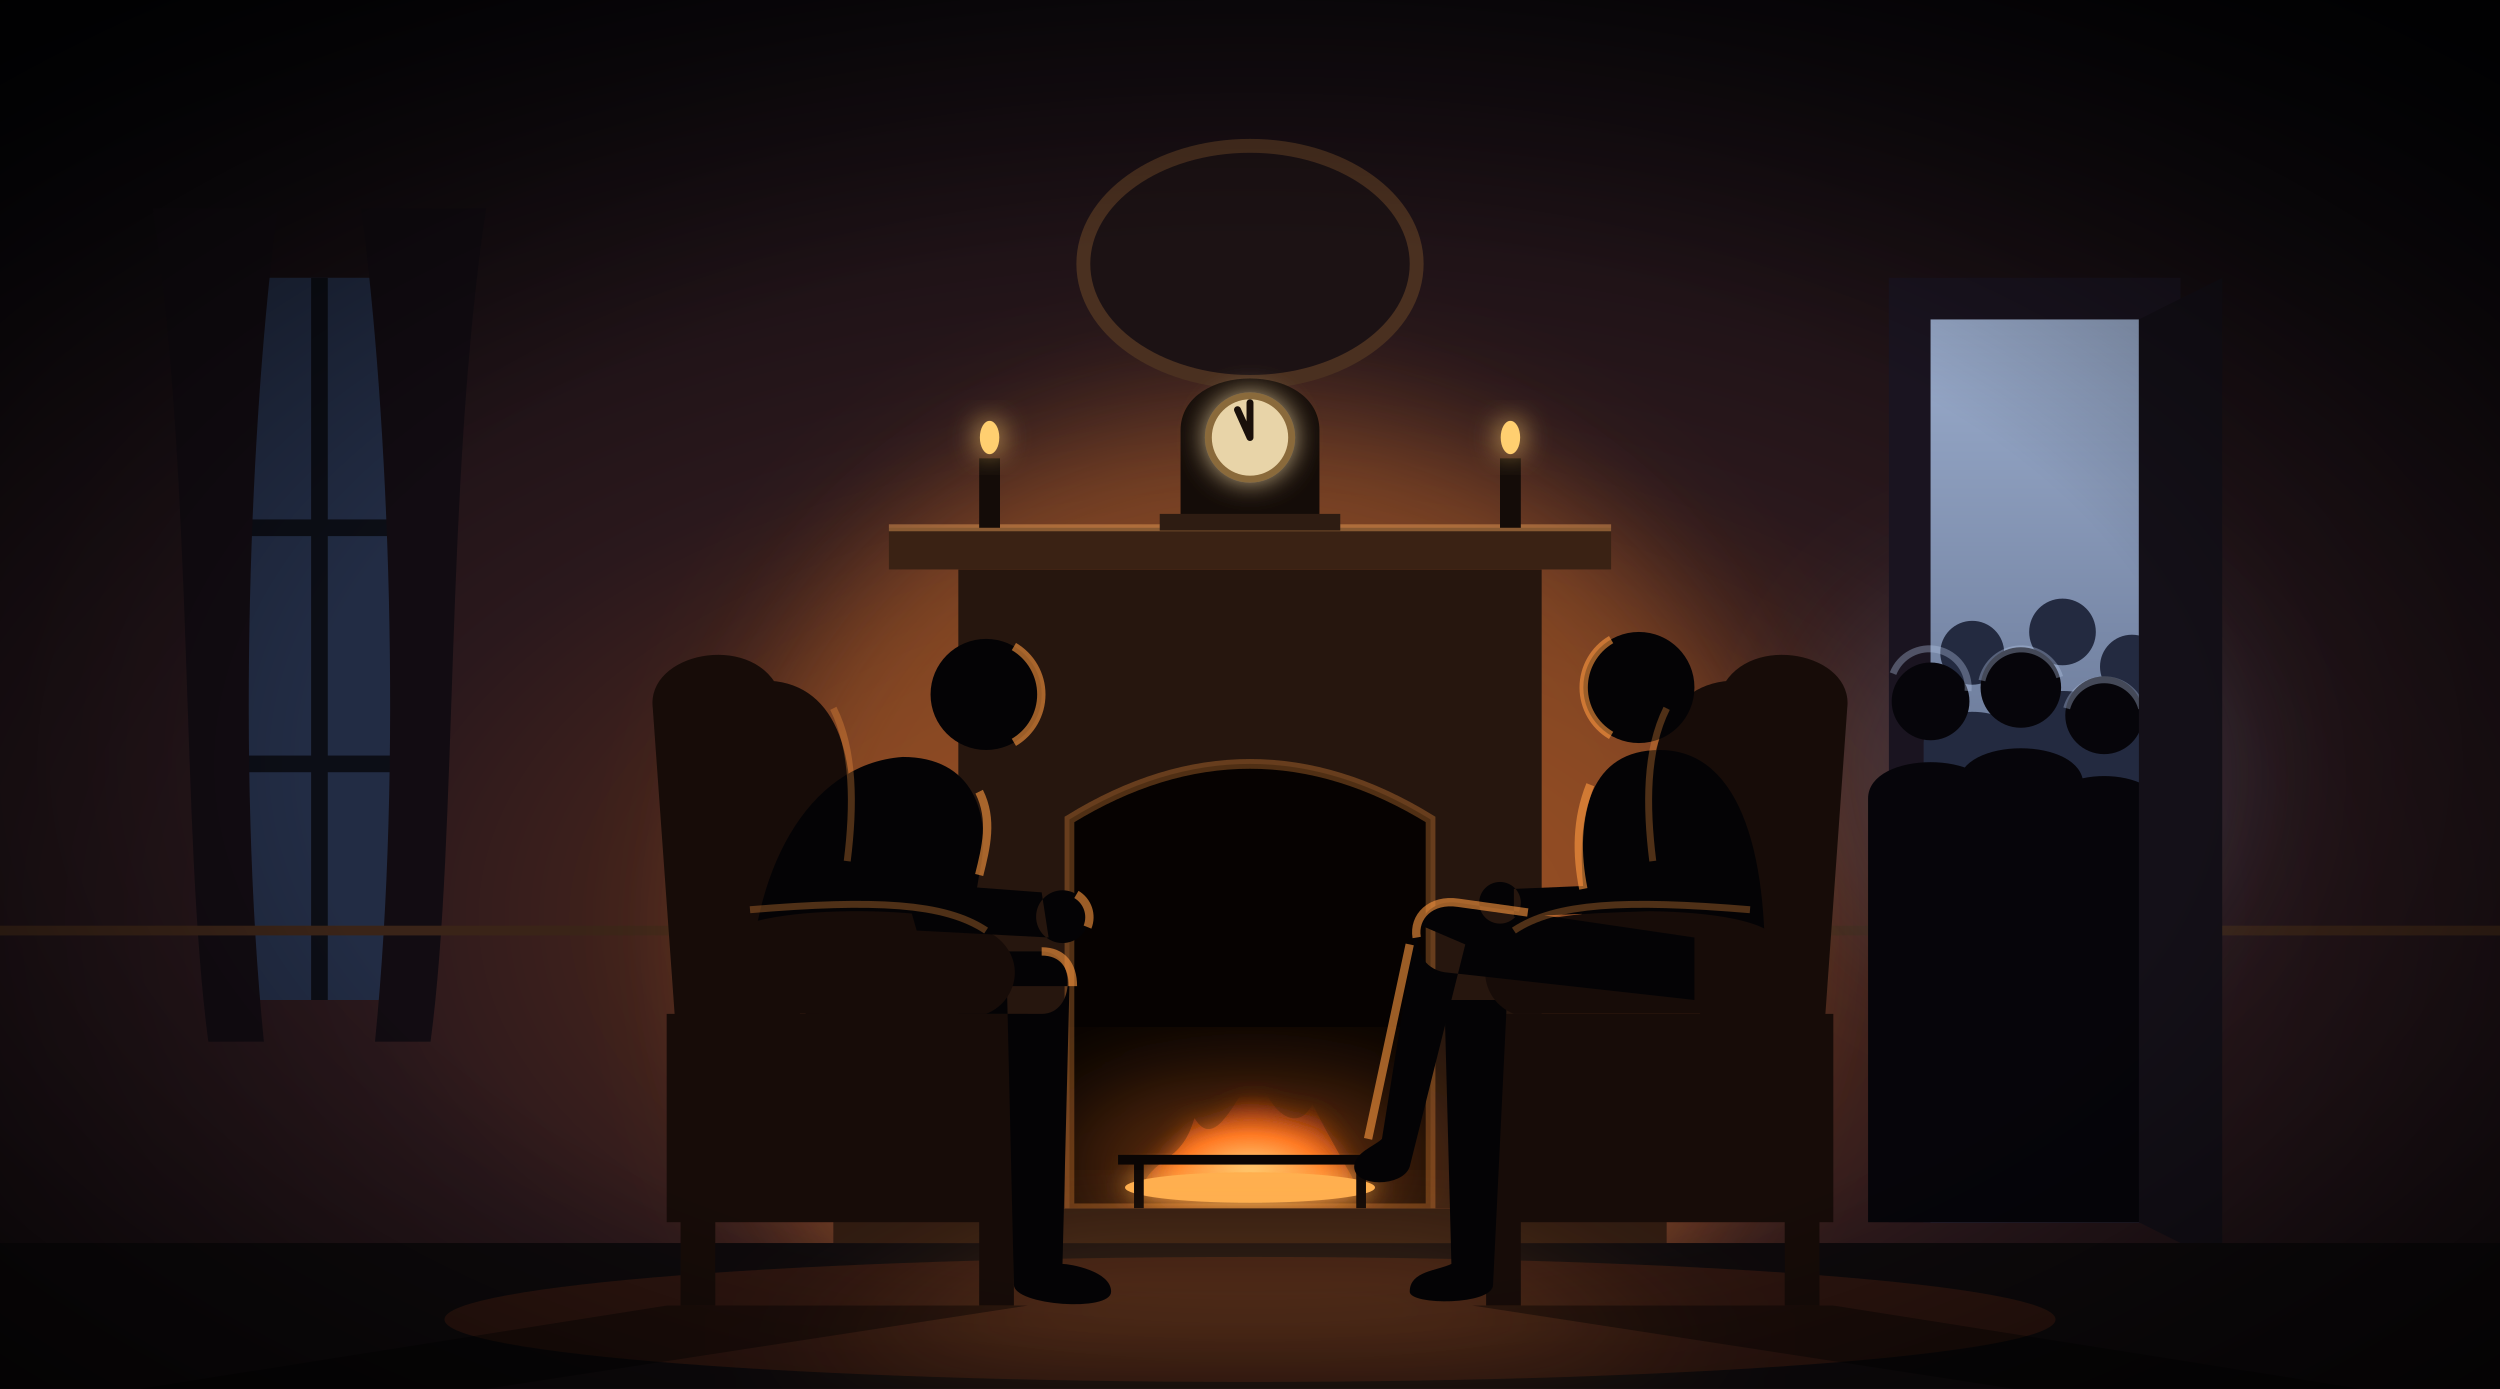
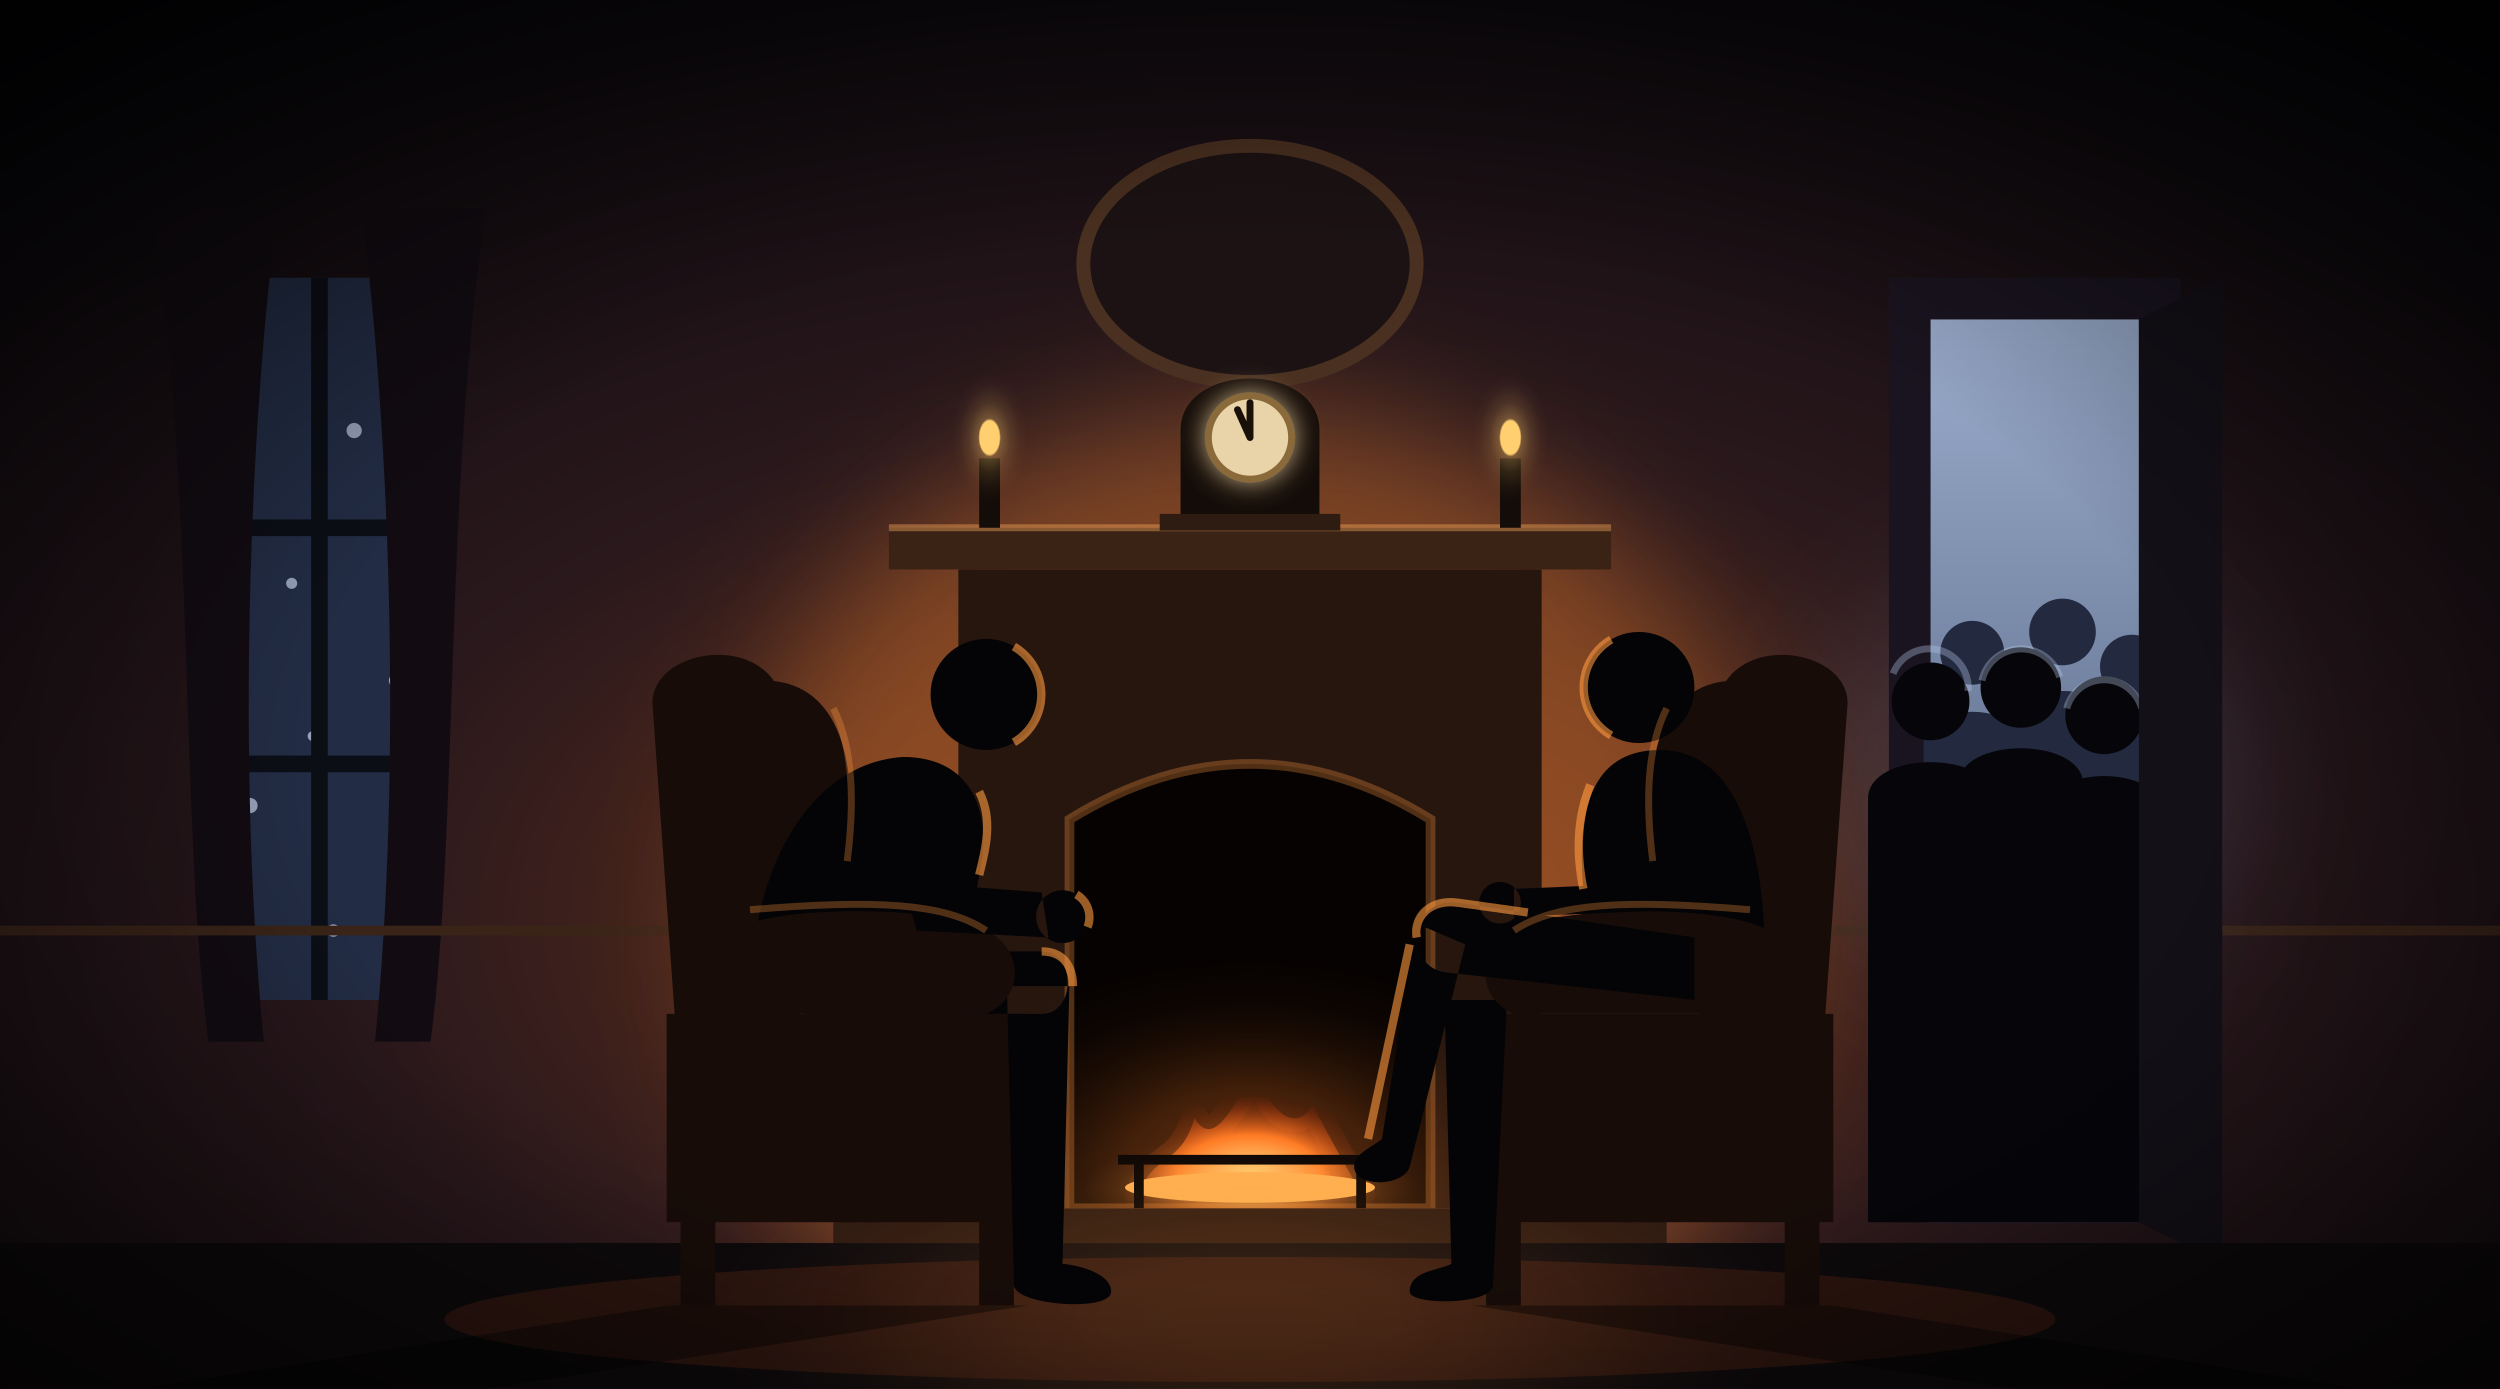
<svg xmlns="http://www.w3.org/2000/svg" viewBox="0 0 360 200" width="360" height="200">
  <defs>
    <radialGradient id="bg" cx="50%" cy="66%" r="80%">
      <stop offset="0" stop-color="#70361a" />
      <stop offset=".45" stop-color="#2a181c" />
      <stop offset="1" stop-color="#04050a" />
    </radialGradient>
    <radialGradient id="vig" cx="50%" cy="55%" r="75%">
      <stop offset=".5" stop-color="#000" stop-opacity="0" />
      <stop offset="1" stop-color="#000" stop-opacity=".88" />
    </radialGradient>
    <radialGradient id="fire" cx="50%" cy="85%" r="65%">
      <stop offset="0" stop-color="#ffe08a" />
      <stop offset=".5" stop-color="#ff7a24" />
      <stop offset="1" stop-color="#8a2008" stop-opacity="0" />
    </radialGradient>
    <linearGradient id="hall" x1="0" y1="0" x2="0" y2="1">
      <stop offset="0" stop-color="#9aaccc" />
      <stop offset="1" stop-color="#3c4866" />
    </linearGradient>
    <filter id="glow" x="-60%" y="-60%" width="220%" height="220%">
      <feGaussianBlur stdDeviation="2" result="b" />
      <feMerge>
        <feMergeNode in="b" />
        <feMergeNode in="SourceGraphic" />
      </feMerge>
    </filter>
    <filter id="soft" x="-50%" y="-50%" width="200%" height="200%">
      <feGaussianBlur stdDeviation="9" />
    </filter>
+     <clipPath id="pane">
+       <rect x="30" y="40" width="32" height="104" />
+     </clipPath>
+     <radialGradient id="hearth">
+       <stop offset="0" stop-color="#ff7a24" stop-opacity=".33" />
+       <stop offset=".2" stop-color="#ff7a24" stop-opacity=".31" />
+       <stop offset=".35" stop-color="#ff7a24" stop-opacity=".25" />
+       <stop offset=".5" stop-color="#ff7a24" stop-opacity=".155" />
+       <stop offset=".65" stop-color="#ff7a24" stop-opacity=".075" />
+       <stop offset=".8" stop-color="#ff7a24" stop-opacity=".025" />
+       <stop offset="1" stop-color="#ff7a24" stop-opacity="0" />
+     </radialGradient>
+     <radialGradient id="bed">
+       <stop offset="0" stop-color="#ffb050" stop-opacity=".6" />
+       <stop offset=".35" stop-color="#ffb050" stop-opacity=".45" />
+       <stop offset=".6" stop-color="#ffb050" stop-opacity=".2" />
+       <stop offset=".8" stop-color="#ffb050" stop-opacity=".06" />
+       <stop offset="1" stop-color="#ffb050" stop-opacity="0" />
+     </radialGradient>
+     <radialGradient id="candle">
+       <stop offset="0" stop-color="#ffcf70" stop-opacity="1" />
+       <stop offset=".26" stop-color="#ffcf70" stop-opacity="1" />
+       <stop offset=".3" stop-color="#ffcf70" stop-opacity=".3" />
+       <stop offset=".55" stop-color="#ffcf70" stop-opacity=".12" />
+       <stop offset=".8" stop-color="#ffcf70" stop-opacity=".03" />
+       <stop offset="1" stop-color="#ffcf70" stop-opacity="0" />
+     </radialGradient>
+     <radialGradient id="floorlit">
+       <stop offset="0" stop-color="#ff9a40" stop-opacity=".15" />
+       <stop offset=".25" stop-color="#ff9a40" stop-opacity=".145" />
+       <stop offset=".45" stop-color="#ff9a40" stop-opacity=".11" />
+       <stop offset=".6" stop-color="#ff9a40" stop-opacity=".075" />
+       <stop offset=".75" stop-color="#ff9a40" stop-opacity=".035" />
+       <stop offset=".9" stop-color="#ff9a40" stop-opacity=".008" />
+       <stop offset="1" stop-color="#ff9a40" stop-opacity="0" />
+     </radialGradient>
    <path id="ch" fill="#170c08" d="M2 -30 L-2 -86 C-3 -94 12 -97 16 -89 L20 -30Z M14 -90 C24 -90 28 -80 26 -64 L18 -60Z M0 -12 V-42 H52 V-12Z M2 -12 H7 V0 H2Z M45 -12 H50 V0 H45Z" />
    <path id="arm" fill="#170c08" d="M8 -42 V-52 C8 -58 40 -58 46 -54 C52 -51 51 -44 46 -42Z" />
    <path id="rim" fill="none" stroke="#ff9a40" stroke-opacity=".3" d="M24 -86 C27 -80 27 -72 26 -64 M12 -57 C30 -58.5 40 -58 46 -54" />
  </defs>
  <rect width="360" height="200" fill="url(#bg)" />
  <rect x="30" y="40" width="32" height="104" fill="#222c44" />
+   <g clip-path="url(#pane)">
+     <g class="lf-fall">
+       <g id="flakes" fill="#c8d4ea" fill-opacity=".7">
+         <circle cx="35" cy="48" r=".9" />
+         <circle cx="51" cy="62" r="1.1" />
+         <circle cx="42" cy="84" r=".8" />
+         <circle cx="57" cy="98" r="1" />
+         <circle cx="36" cy="116" r="1.1" />
+         <circle cx="48" cy="134" r=".9" />
+         <circle cx="59" cy="44" r=".8" />
+         <circle cx="45" cy="106" r=".7" />
+       </g>
+       <use href="#flakes" y="-112" />
+     </g>
+   </g>
  <path d="M46 40 V144 M30 76 H62 M30 110 H62" stroke="#0c0e16" stroke-width="2.4" />
  <path d="M22 30 C28 70 26 120 30 150 H38 C34 110 36 60 40 30Z M70 30 C64 70 66 120 62 150 H54 C58 110 56 60 52 30Z" fill="#120c12" />
  <path d="M0 134 H360" stroke="#3a2418" stroke-width="1.4" />
  <circle cx="180" cy="134" r="76" fill="#ff8a30" opacity=".34" filter="url(#soft)" />
  <ellipse cx="180" cy="38" rx="24" ry="17" fill="#1c1214" stroke="#4a3020" stroke-width="2" />
  <rect x="128" y="76" width="104" height="6" fill="#3a2214" />
-   <path d="M128 76 H232" stroke="#ffb060" stroke-opacity=".4" />
+   <path class="lf-firelit" d="M128 76 H232" stroke="#ffb060" stroke-opacity=".4" />
  <rect x="138" y="82" width="84" height="92" fill="#26160e" />
  <path d="M154 174 V118 Q180 102 206 118 V174Z" fill="#060201" stroke="#ff9a40" stroke-opacity=".3" stroke-width="1.4" />
-   <ellipse cx="180" cy="168" rx="28" ry="10" fill="#ff7a24" opacity=".45" filter="url(#soft)" />
-   <path d="M164 172 C166 166 170 168 172 161 C175 166 178 158 181 154 C183 161 187 163 189 159 C192 165 194 168 196 172Z" fill="url(#fire)" filter="url(#glow)" />
-   <ellipse cx="180" cy="171" rx="18" ry="2.2" fill="#ffb050" filter="url(#glow)" />
+   <ellipse class="lf-firelit" cx="180" cy="168" rx="48" ry="30" fill="url(#hearth)" />
+   <g data-fx="glow" data-at="180 160" data-r="44" data-tone="fire" />
+   <g class="lf-fire">
+     <path d="M164 172 C166 166 170 168 172 161 C175 166 178 158 181 154 C183 161 187 163 189 159 C192 165 194 168 196 172Z" fill="none" stroke="url(#fire)" stroke-opacity=".35" stroke-width="4" stroke-linejoin="round" />
+     <path d="M164 172 C166 166 170 168 172 161 C175 166 178 158 181 154 C183 161 187 163 189 159 C192 165 194 168 196 172Z" fill="url(#fire)" />
+   </g>
+   <g class="lf-flicker">
+     <ellipse cx="180" cy="171" rx="24" ry="7" fill="url(#bed)" />
+     <ellipse cx="180" cy="171" rx="18" ry="2.2" fill="#ffb050" />
+   </g>
+   <g data-fx="embers" data-at="180 150" data-r="13" />
  <path d="M161 167 H199 M164 167 V174 M196 167 V174" stroke="#0a0504" stroke-width="1.4" />
  <rect x="120" y="174" width="120" height="5" fill="#2e1a10" />
  <path d="M170 76 V62 C170 52 190 52 190 62 V76Z M141 66 h3 v10 h-3Z M216 66 h3 v10 h-3Z" fill="#140c08" />
  <rect x="167" y="74" width="26" height="2.4" fill="#2e1c12" />
  <circle cx="180" cy="63" r="6" fill="#e8d4a8" stroke="#8a6a3a" filter="url(#glow)" />
  <path d="M180 63 L178.2 59 M180 63 V58" stroke="#1a100a" stroke-linecap="round" />
-   <g fill="#ffcf70" filter="url(#glow)">
-     <ellipse cx="142.5" cy="63" rx="1.4" ry="2.4" />
-     <ellipse cx="217.5" cy="63" rx="1.4" ry="2.4" />
+   <g fill="url(#candle)">
+     <ellipse class="lf-flame" style="transform-origin:50% 63%" cx="142.5" cy="63" rx="5.4" ry="9.2" />
+     <ellipse class="lf-flame" style="--d:-.8s;transform-origin:50% 63%" cx="217.5" cy="63" rx="5.4" ry="9.2" />
  </g>
  <circle cx="292" cy="112" r="30" fill="#8ea4d0" opacity=".16" filter="url(#soft)" />
  <rect x="272" y="40" width="42" height="136" fill="#1a1420" />
  <rect x="278" y="46" width="30" height="130" fill="url(#hall)" />
  <g fill="#232a40">
    <circle cx="284" cy="94" r="4.6" />
    <circle cx="297" cy="91" r="4.8" />
    <circle cx="307" cy="96" r="4.6" />
    <path d="M277 176 V107 C277 101 291 101 291 107 V176Z M289.5 176 V104 C289.5 98 304.5 98 304.5 104 V176Z M300 176 V109 C300 103 314 103 314 109 V176Z" />
  </g>
  <g fill="#06050a">
-     <circle cx="278" cy="101" r="5.6" />
    <circle cx="291" cy="99" r="5.8" />
    <circle cx="303" cy="103" r="5.6" />
-     <path d="M269 176 V115 C269 108 287 108 287 115 V176Z M282 176 V113 C282 106 300 106 300 113 V176Z M294.5 176 V117 C294.5 110 311.5 110 311.5 117 V176Z" />
+     <path d="M282 176 V113 C282 106 300 106 300 113 V176Z M294.5 176 V117 C294.5 110 311.5 110 311.5 117 V176Z" />
  </g>
-   <path d="M272.6 97 A5.6 5.6 0 0 1 283.4 99.5 M285.4 98 A5.8 5.8 0 0 1 296.6 97.5 M297.6 102 A5.6 5.6 0 0 1 308.4 102" fill="none" stroke="#b8c8e8" stroke-opacity=".35" />
+   <path d="M285.4 98 A5.8 5.8 0 0 1 296.6 97.5 M297.6 102 A5.6 5.6 0 0 1 308.4 102" fill="none" stroke="#b8c8e8" stroke-opacity=".35" />
+   <g class="lf-lean" style="--d:1.8s">
+     <path fill="#06050a" d="M269 176 V115 C269 108 287 108 287 115 V176Z" />
+     <circle cx="278" cy="101" r="5.6" fill="#06050a" />
+     <path d="M272.6 97 A5.6 5.6 0 0 1 283.4 99.5" fill="none" stroke="#b8c8e8" stroke-opacity=".35" />
+   </g>
  <path d="M308 46 L320 40 V182 L308 176Z" fill="#141018" />
  <rect x="0" y="179" width="360" height="21" fill="#0e0a0c" />
  <ellipse cx="180" cy="190" rx="116" ry="9" fill="#3a1a10" opacity=".7" />
-   <path d="M150 179 H210 L250 200 H110Z" fill="#ff9a40" opacity=".2" filter="url(#soft)" />
+   <ellipse class="lf-firelit" cx="180" cy="190" rx="78" ry="30" fill="url(#floorlit)" />
  <g transform="translate(96 188)">
    <use href="#ch" />
    <path fill="#040305" d="M12 -44 C12 -62 20 -78 34 -79 C44 -79 47 -71 45 -62 L42 -44Z M20 -51 H54 C59 -51 59 -42 54 -42 H20Z M49 -46 L50 -3 C50 0 64 1 64 -2 C64 -5 58 -6 57 -6 L58 -46Z" />
    <circle cx="46" cy="-88" r="8" fill="#040305" />
    <use href="#arm" />
    <path fill="#040305" d="M34 -61 L54 -59.5 L55 -53 L36 -54Z M53.2 -56 A3.8 3.8 0 1 0 60.8 -56 A3.8 3.8 0 1 0 53.2 -56Z" />
-     <use href="#rim" />
-     <path d="M50 -94.9 A8 8 0 0 1 50 -81.1 M45 -74 C47 -70 46 -66 45 -62 M59 -59.2 A3.8 3.8 0 0 1 60.6 -54.5 M54 -51 C57 -51 58.5 -49 58.5 -46" fill="none" stroke="#ff9a40" stroke-opacity=".6" stroke-width="1.2" />
+     <use class="lf-firelit" href="#rim" />
+     <path class="lf-firelit" d="M50 -94.9 A8 8 0 0 1 50 -81.1 M45 -74 C47 -70 46 -66 45 -62 M59 -59.2 A3.8 3.8 0 0 1 60.6 -54.5 M54 -51 C57 -51 58.5 -49 58.5 -46" fill="none" stroke="#ff9a40" stroke-opacity=".6" stroke-width="1.2" />
  </g>
  <g transform="translate(264 188) scale(-1 1)">
    <use href="#ch" />
    <path fill="#040305" d="M10 -44 C9 -64 13 -80 25 -80 C35 -80 37 -71 36 -60 L37 -44Z M47 -44 L49 -3 C49 0 61 0 61 -2 C61 -5 57 -5 55 -6 L56 -44Z" />
    <circle cx="28" cy="-89" r="8" fill="#040305" />
    <use href="#arm" />
    <path fill="#040305" d="M20 -53 L54 -58 C61 -59 62 -49 56 -48 L20 -44Z M53 -52 L61 -20 C62 -17 69 -17 69 -20 C69 -22 66 -23 65 -24 L60 -55Z M22 -61 L46 -60 V-56 L22 -57Z M45 -58 A3 3 0 1 0 51 -58 A3 3 0 1 0 45 -58Z" />
-     <use href="#rim" />
-     <path d="M32 -95.9 A8 8 0 0 1 32 -82.1 M35 -75 C37 -70 37 -65 36 -60 M44 -56.6 L54 -58 C58 -58.6 60.5 -56 60 -53 M61 -52 L67 -24" fill="none" stroke="#ff9a40" stroke-opacity=".6" stroke-width="1.2" />
+     <use class="lf-firelit" href="#rim" />
+     <path class="lf-firelit" d="M32 -95.9 A8 8 0 0 1 32 -82.1 M35 -75 C37 -70 37 -65 36 -60 M44 -56.6 L54 -58 C58 -58.6 60.5 -56 60 -53 M61 -52 L67 -24" fill="none" stroke="#ff9a40" stroke-opacity=".6" stroke-width="1.2" />
  </g>
  <path d="M96 188 H148 L70 200 H20Z M212 188 H264 L340 200 H290Z" fill="#000" opacity=".4" />
  <rect width="360" height="200" fill="url(#vig)" />
</svg>
